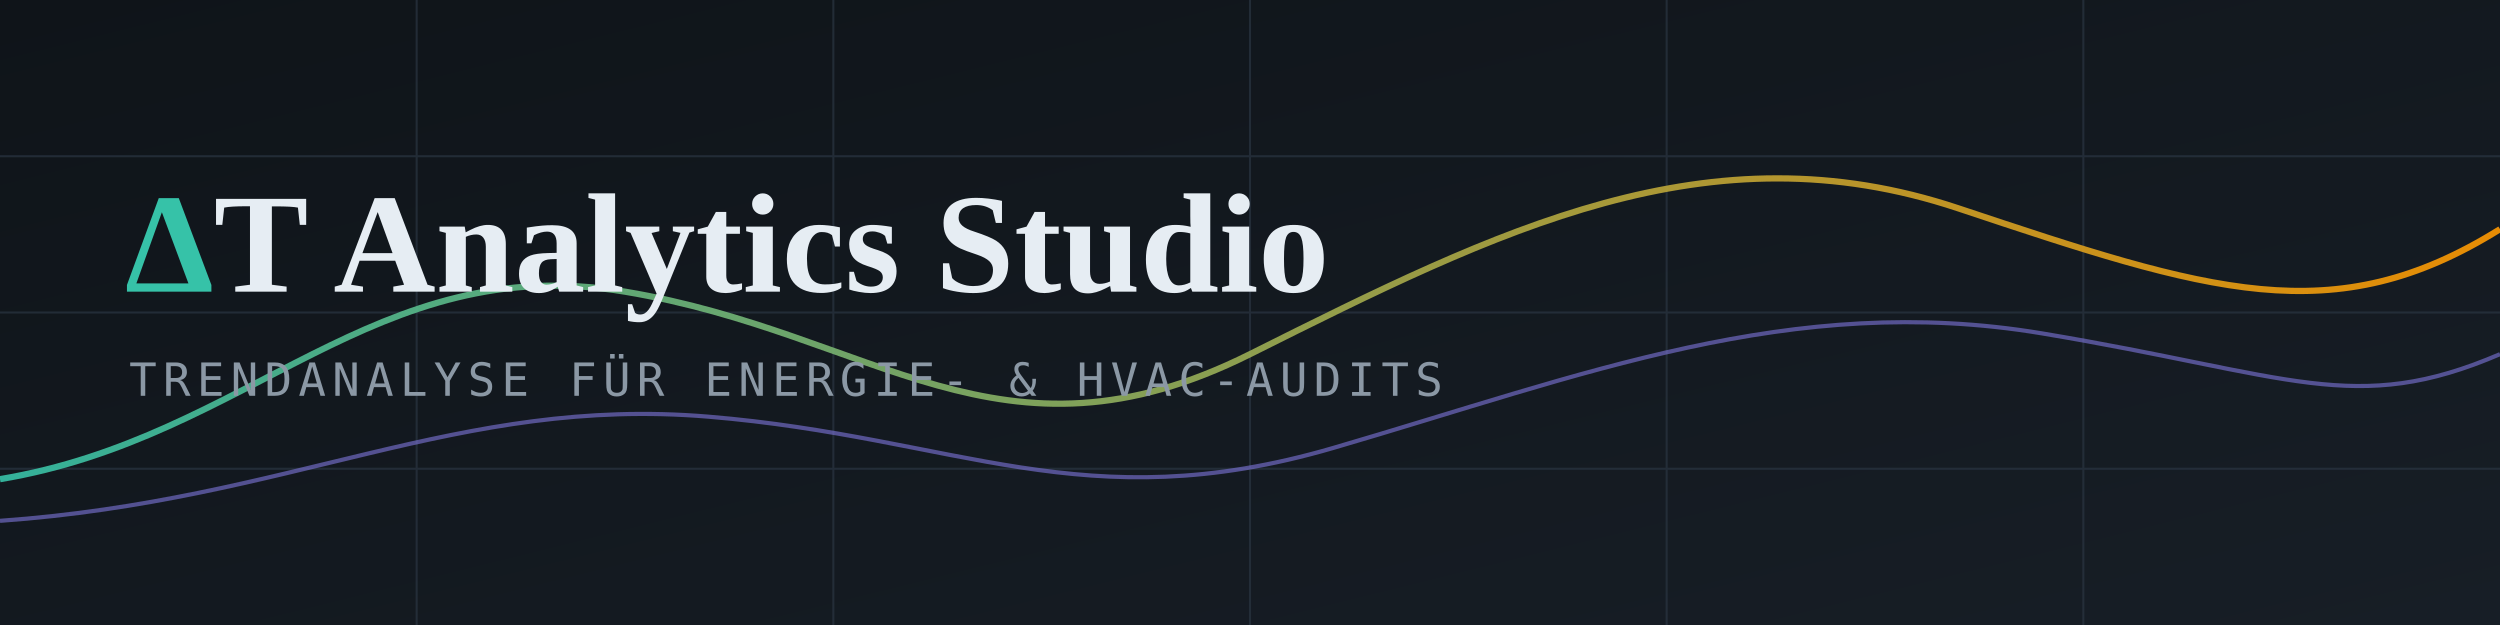
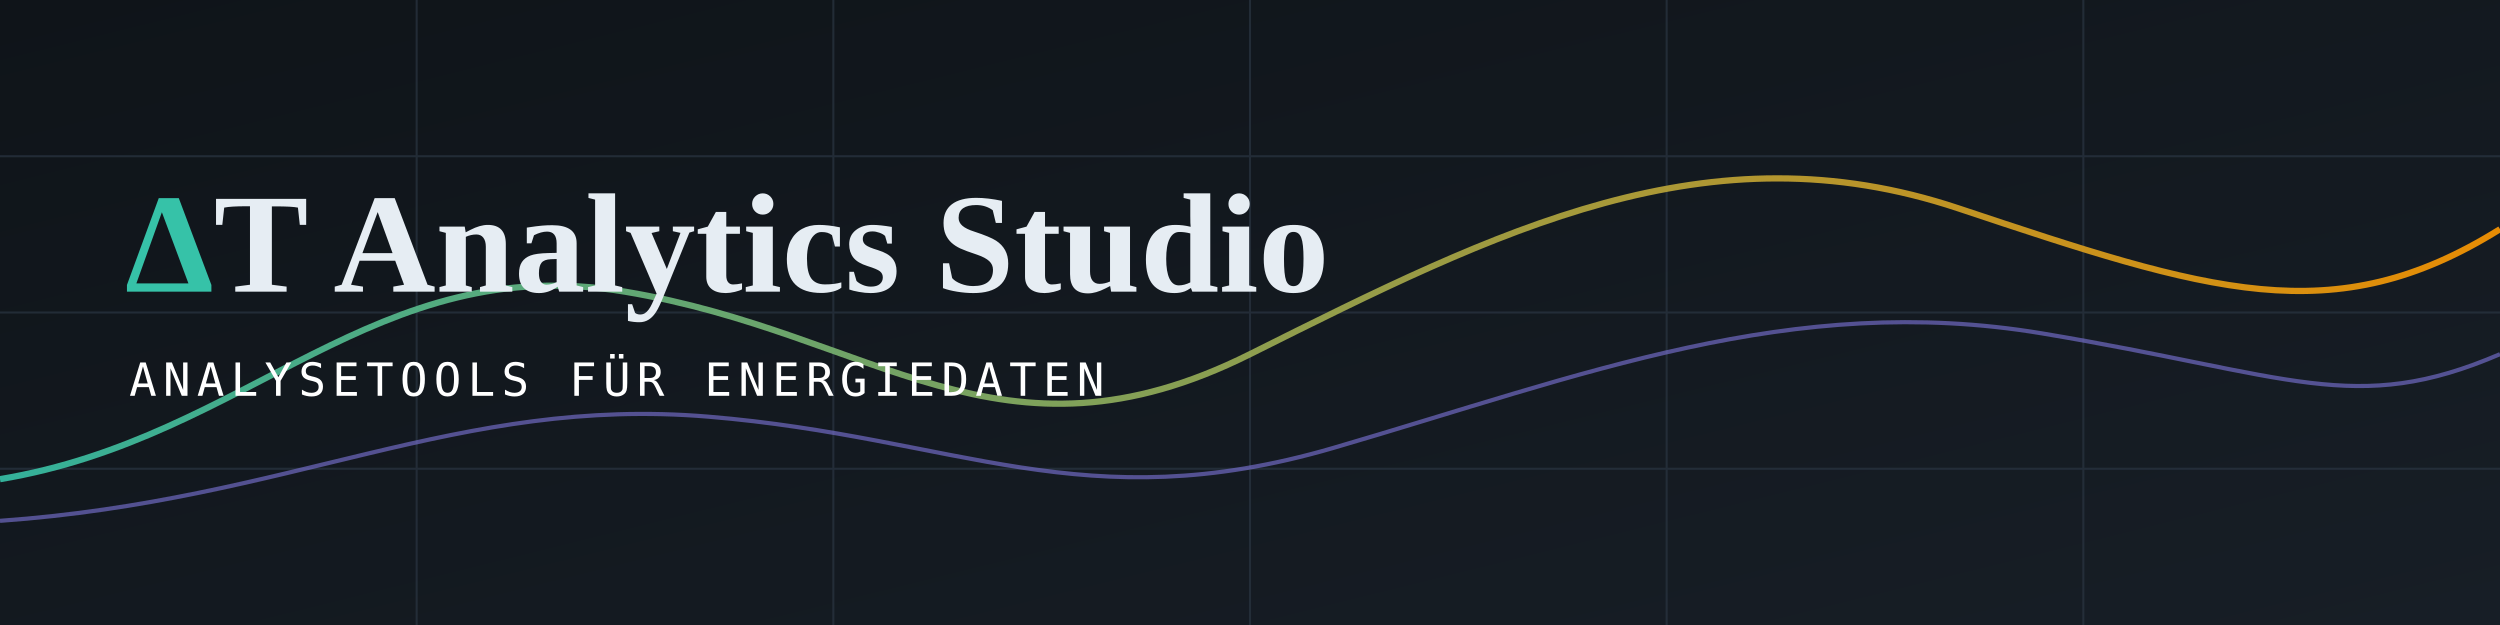
<svg xmlns="http://www.w3.org/2000/svg" viewBox="0 0 1200 300" role="img" aria-label="ΔT Analytics Studio">
  <defs>
    <linearGradient id="g" x1="0" y1="0" x2="1" y2="1">
      <stop offset="0" stop-color="#0f1419" />
      <stop offset="1" stop-color="#171e26" />
    </linearGradient>
    <linearGradient id="l" x1="0" y1="0" x2="1" y2="0">
      <stop offset="0" stop-color="#36c2a8" />
      <stop offset="1" stop-color="#ff9800" />
    </linearGradient>
  </defs>
  <rect width="1200" height="300" fill="url(#g)" />
  <g stroke="#2a3441" stroke-width="1" opacity=".7">
    <path d="M0 75H1200M0 150H1200M0 225H1200" />
    <path d="M200 0V300M400 0V300M600 0V300M800 0V300M1000 0V300" />
  </g>
  <path d="M0 230 C120 210 180 120 300 140 S 480 230 600 170 S 820 60 940 100 S 1120 160 1200 110" fill="none" stroke="url(#l)" stroke-width="3" opacity=".9" />
  <path d="M0 250 C140 240 220 190 340 200 S 520 250 640 215 S 860 140 980 160 S 1130 200 1200 170" fill="none" stroke="#7f77dd" stroke-width="2" opacity=".6" />
  <text x="60" y="140" font-family="Georgia,'Times New Roman',serif" font-size="68" font-weight="600" fill="#e6edf3">
    <tspan fill="#36c2a8">Δ</tspan>T Analytics Studio</text>
-   <text x="62" y="190" font-family="ui-monospace,Menlo,Consolas,monospace" font-size="22" fill="#8b98a5" letter-spacing="3">TRENDANALYSE FÜR ENERGIE- &amp; HVAC-AUDITS</text>
+   <text x="62" y="190" font-family="ui-monospace,Menlo,Consolas,monospace" font-size="22" fill="#ffffff" letter-spacing="3">ANALYSETOOLS FÜR ENERGIEDATEN</text>
</svg>
